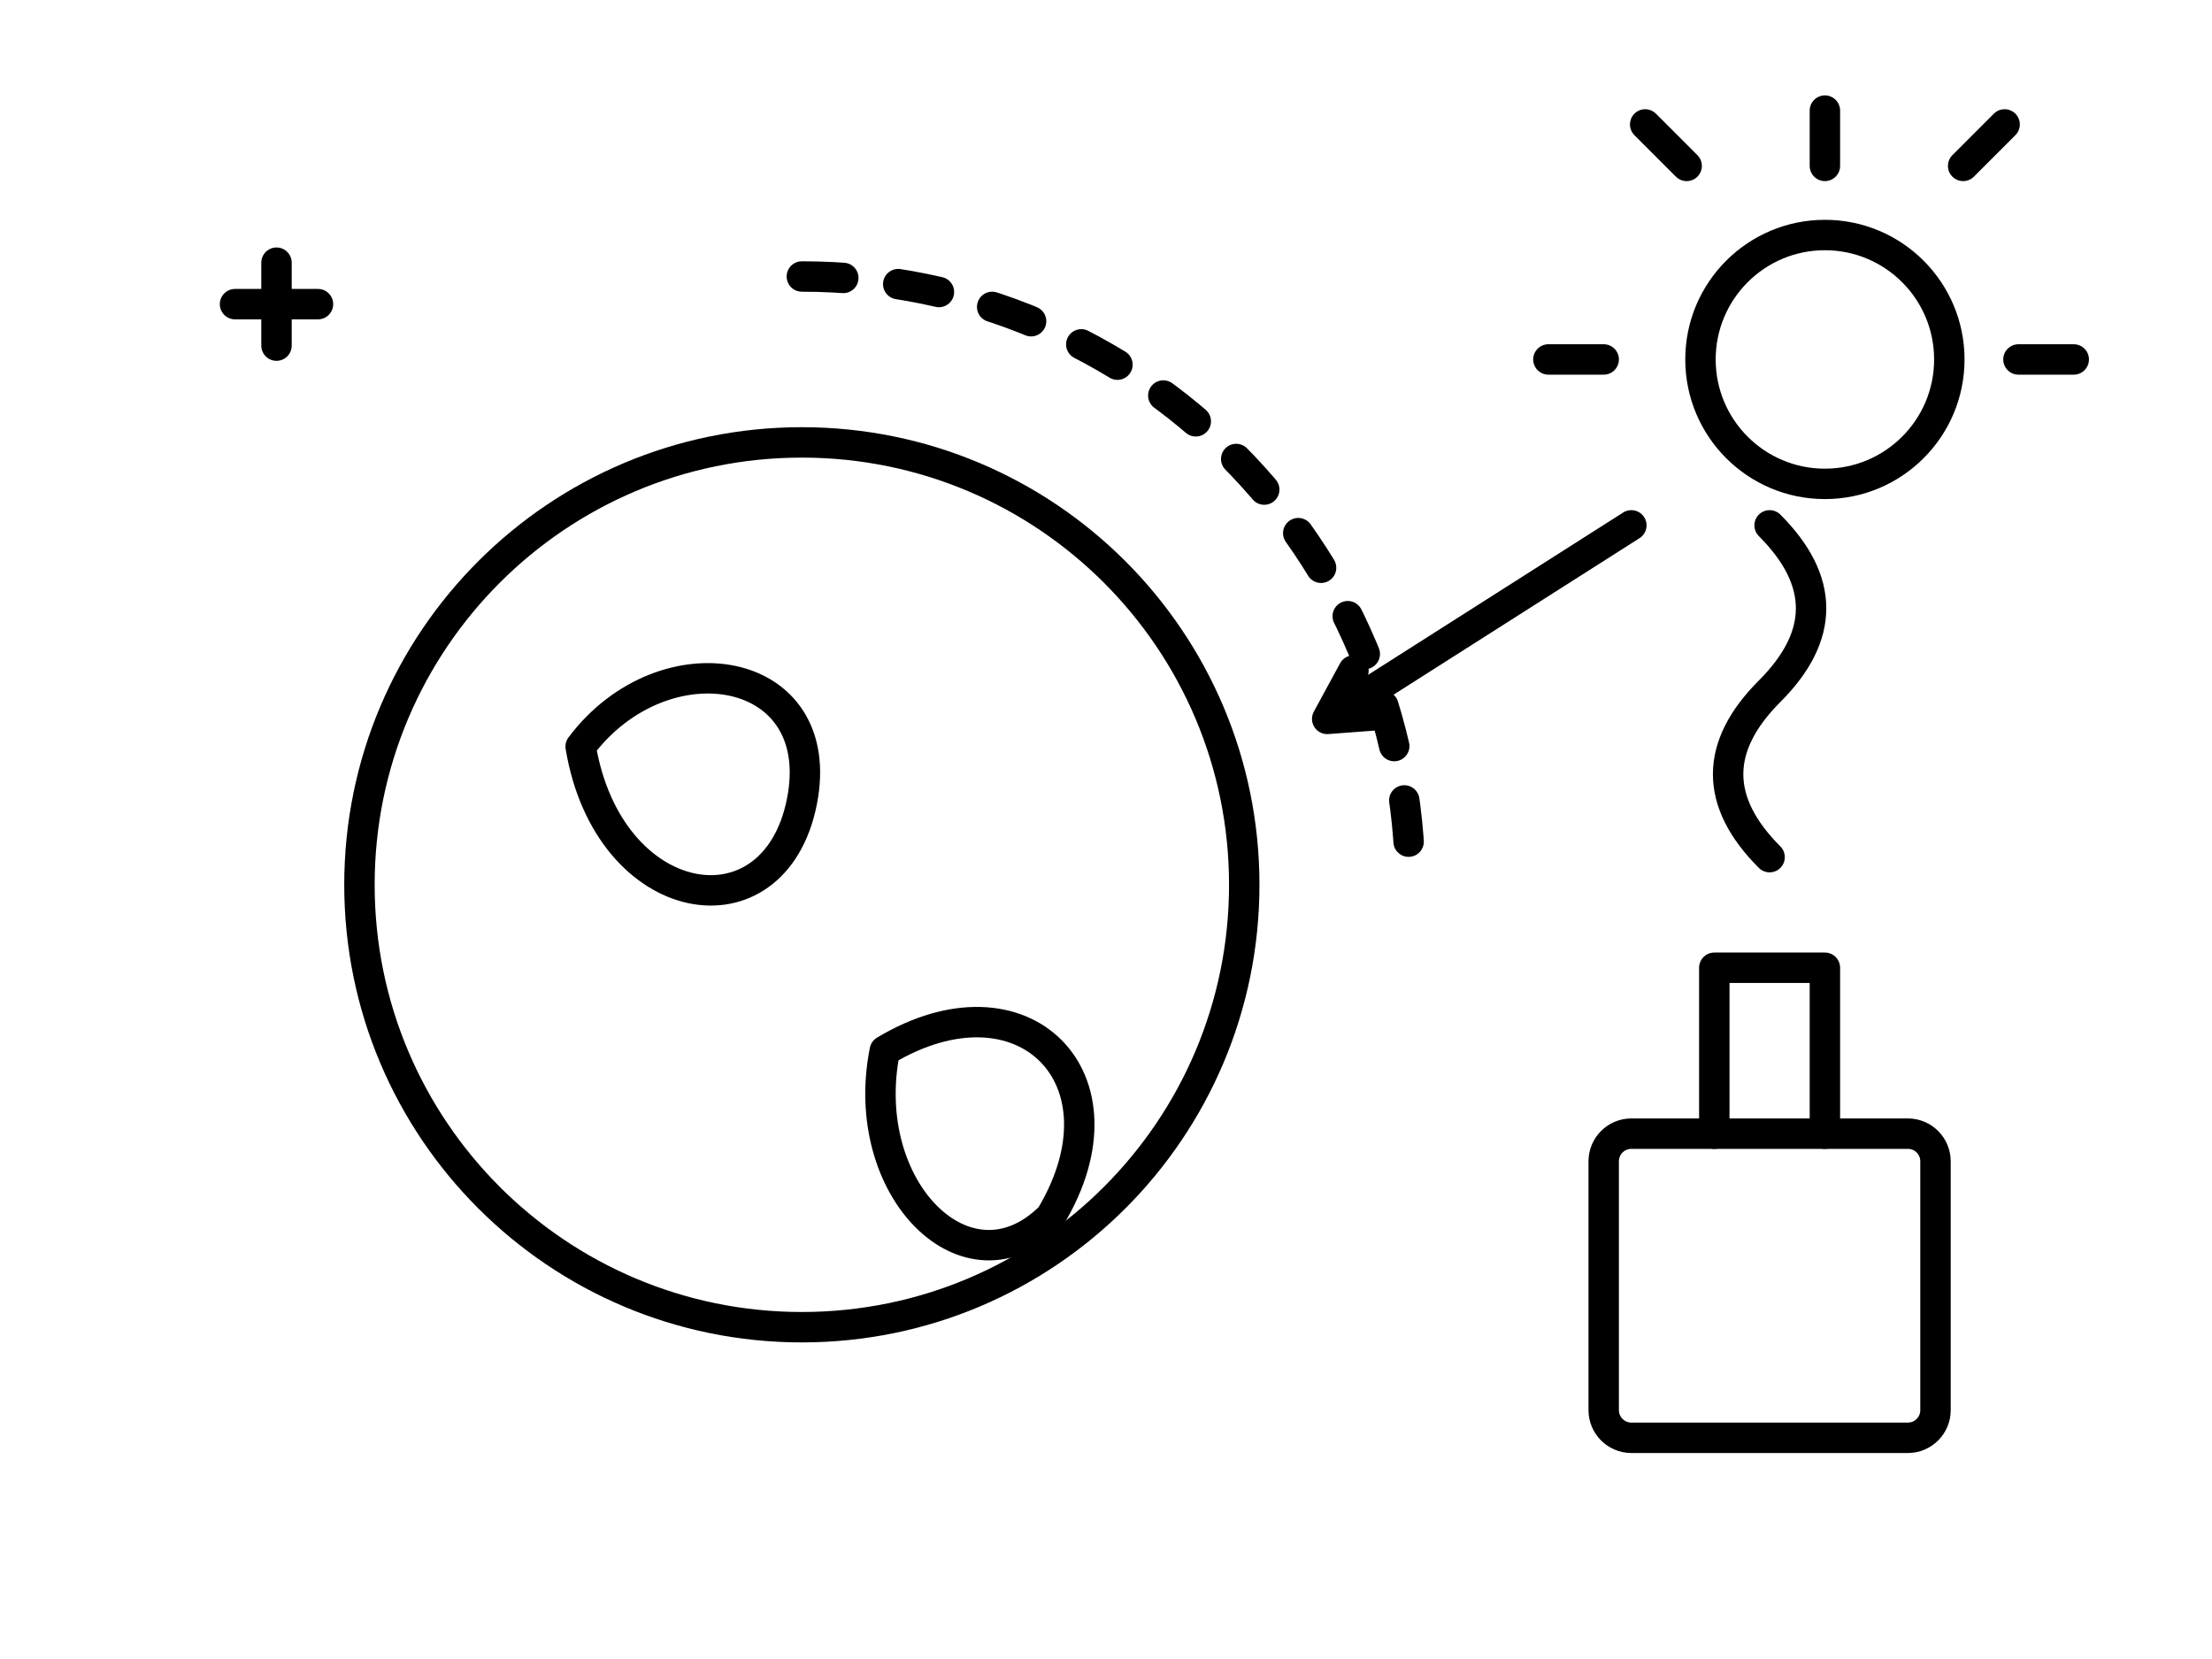
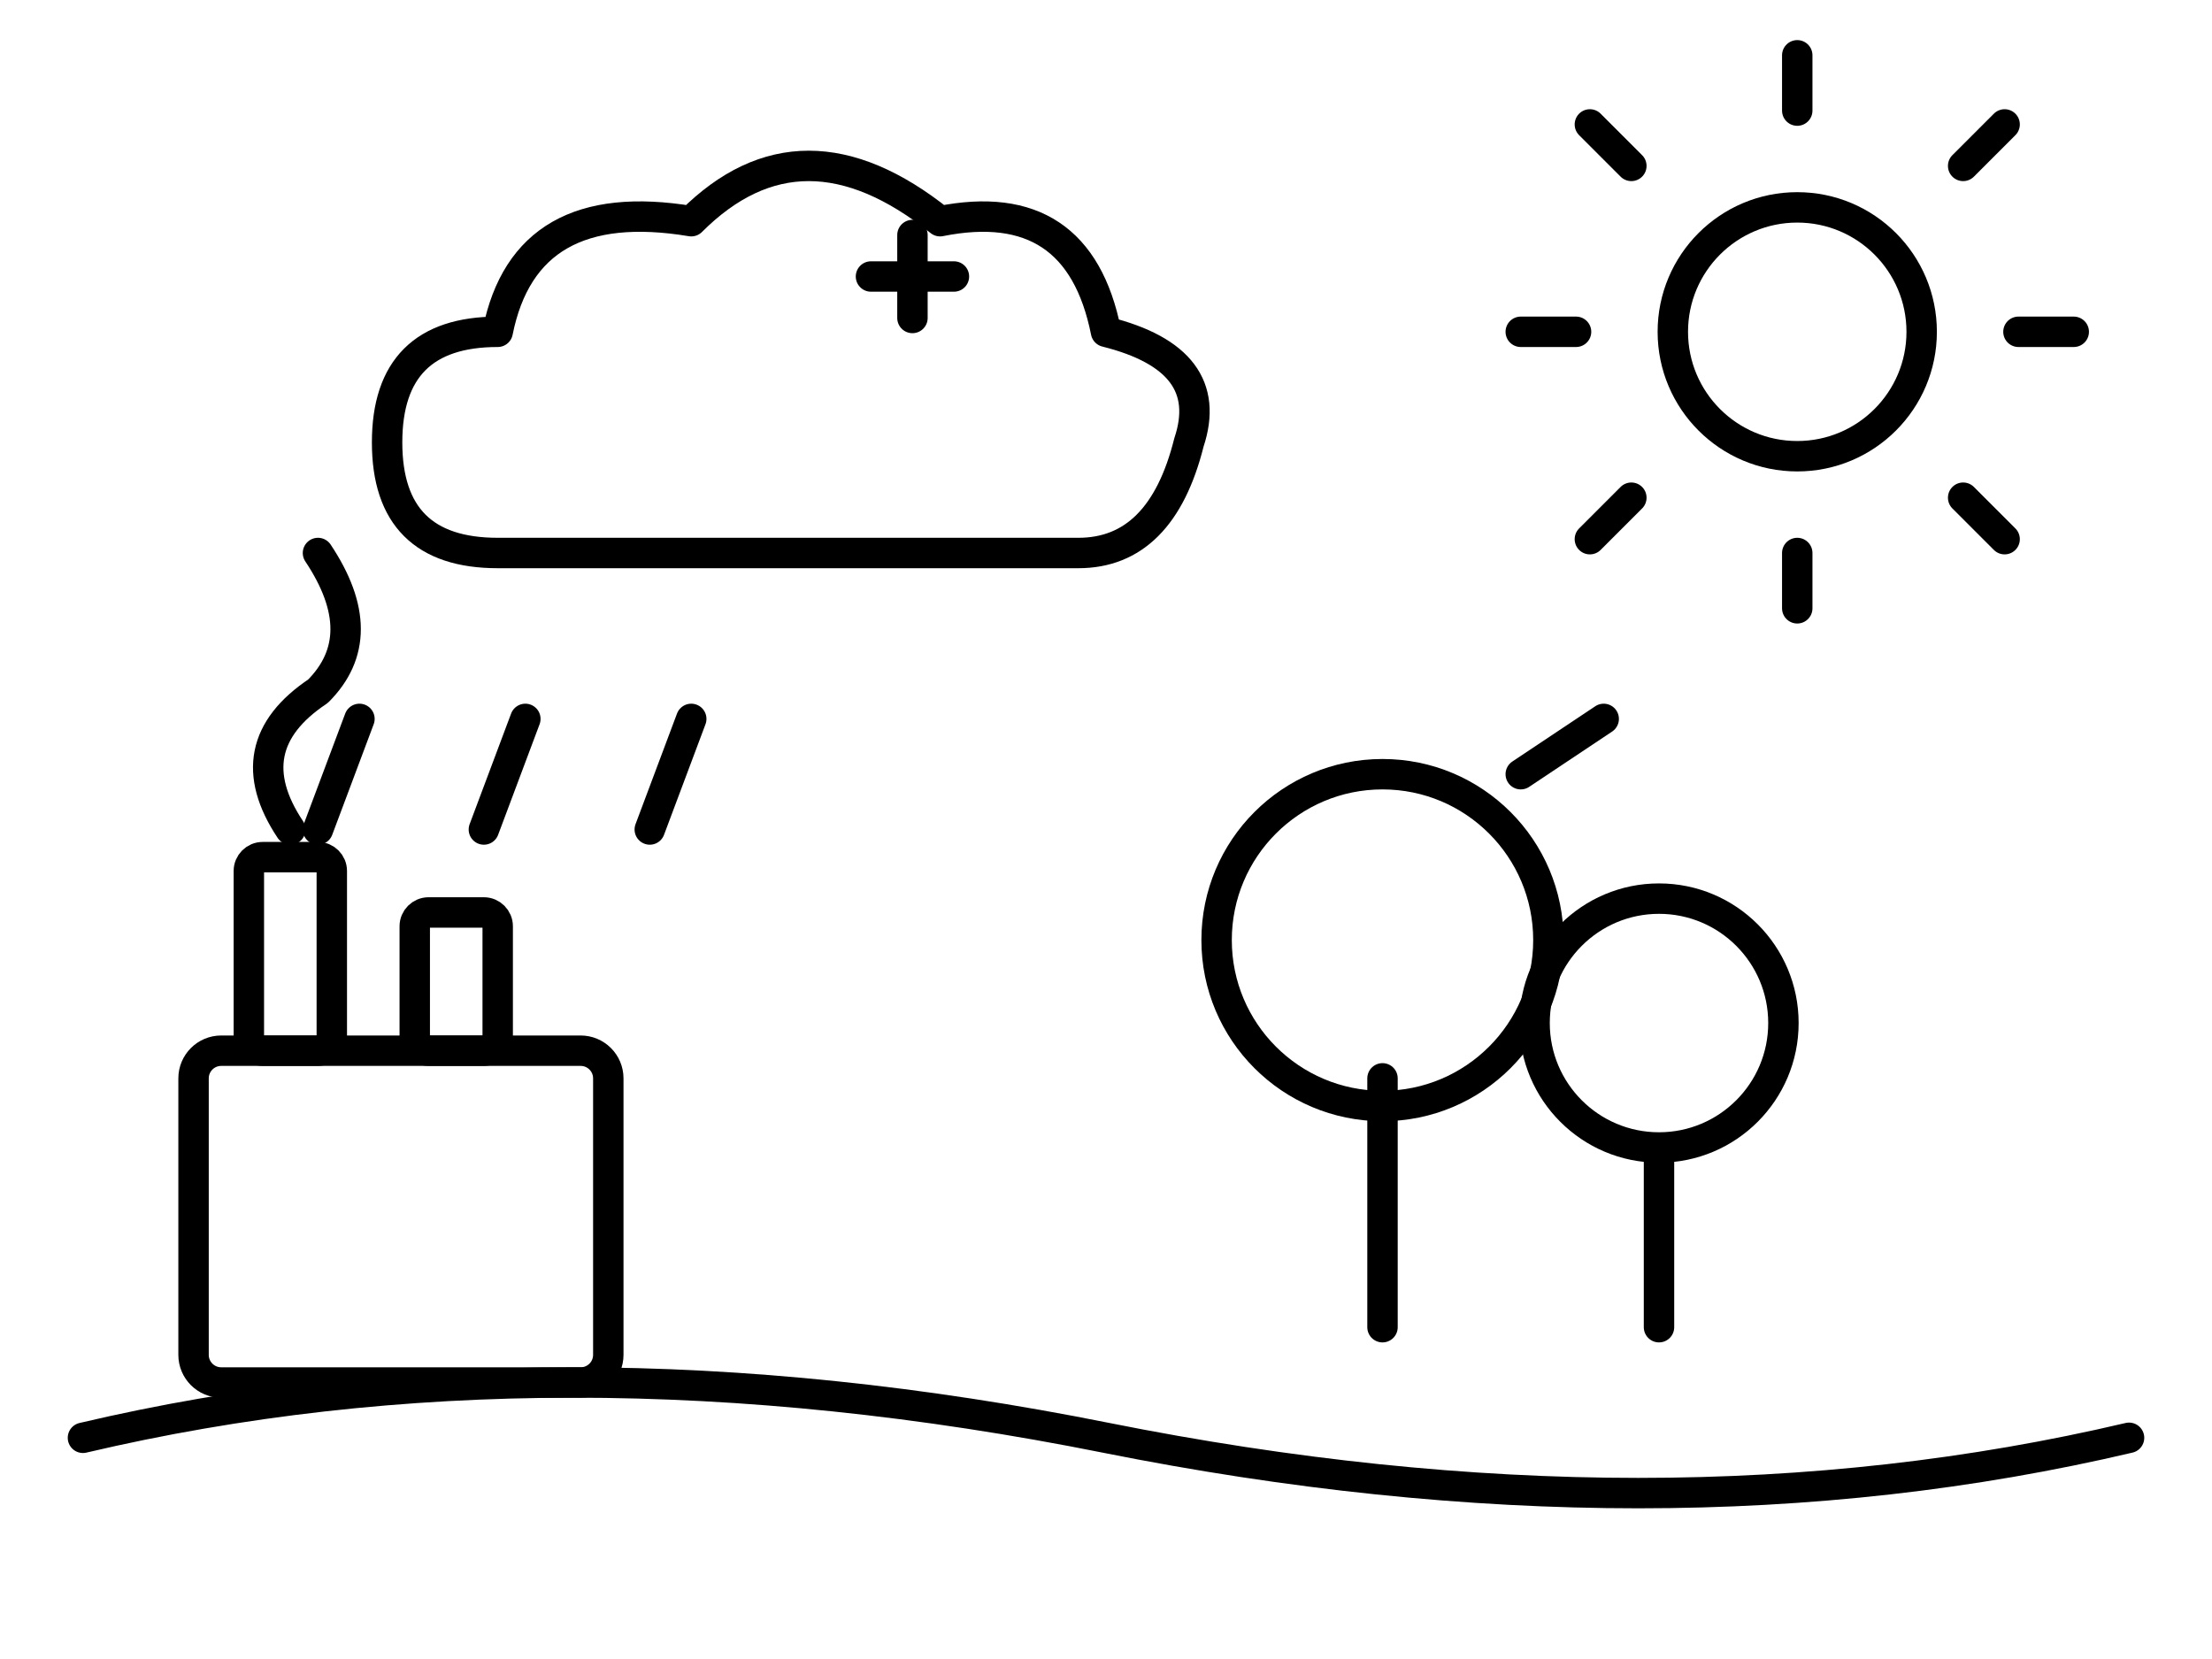
<svg xmlns="http://www.w3.org/2000/svg" viewBox="0 0 160 120" fill="none" stroke="#000" stroke-width="2.2" stroke-linecap="round" stroke-linejoin="round">
-   <circle cx="58" cy="64" r="32" />
-   <path d="M42 54C48 46 60 48 58 58C56 68 44 66 42 54Z" />
-   <path d="M64 76C74 70 82 78 76 88C70 94 62 86 64 76Z" />
-   <path d="M58 20A44 44 0 0 1 102 64" stroke-dasharray="3 4" />
-   <circle cx="132" cy="26" r="9" />
-   <path d="M132 8V12M146 26H150M116 26H112M142 12l3-3M122 12l-3-3" />
-   <path d="M118 38L96 52M100.0 51.7L96 52L97.9 48.5" />
-   <rect x="116" y="82" width="24" height="22" rx="2" />
-   <path d="M124 82V70H132V82" />
-   <path d="M128 62q-6-6 0-12q6-6 0-12" />
-   <path d="M20 19V25M17 22H23" />
+   <circle cx="130" cy="24" r="9" />
+   <path d="M130 8V4M130 44V40M114 24h-4M150 24h-4M118 12l-3 -3M142 12l3 -3M118 36l-3 3M142 36l3 3" />
+   <path d="M36 40q-8 0 -8 -8q0 -8 8 -8q2 -10 14 -8q8 -8 18 0q10 -2 12 8q8 2 6 8q-2 8 -8 8z" />
+   <path d="M26 52l-3 8M38 52l-3 8M50 52l-3 8" />
+   <rect x="14" y="76" width="30" height="24" rx="2" />
+   <rect x="18" y="62" width="6" height="14" rx="1" />
+   <rect x="30" y="66" width="6" height="10" rx="1" />
+   <path d="M21 60q-4 -6 2 -10q4 -4 0 -10" />
+   <path d="M6 104Q40 96 80 104T154 104" />
+   <path d="M100 96V78" />
+   <circle cx="100" cy="68" r="12" />
+   <path d="M120 96V84" />
+   <circle cx="120" cy="74" r="9" />
+   <path d="M66 17V23M63 20H69" />
+   <path d="M110 56l6 -4" />
</svg>
